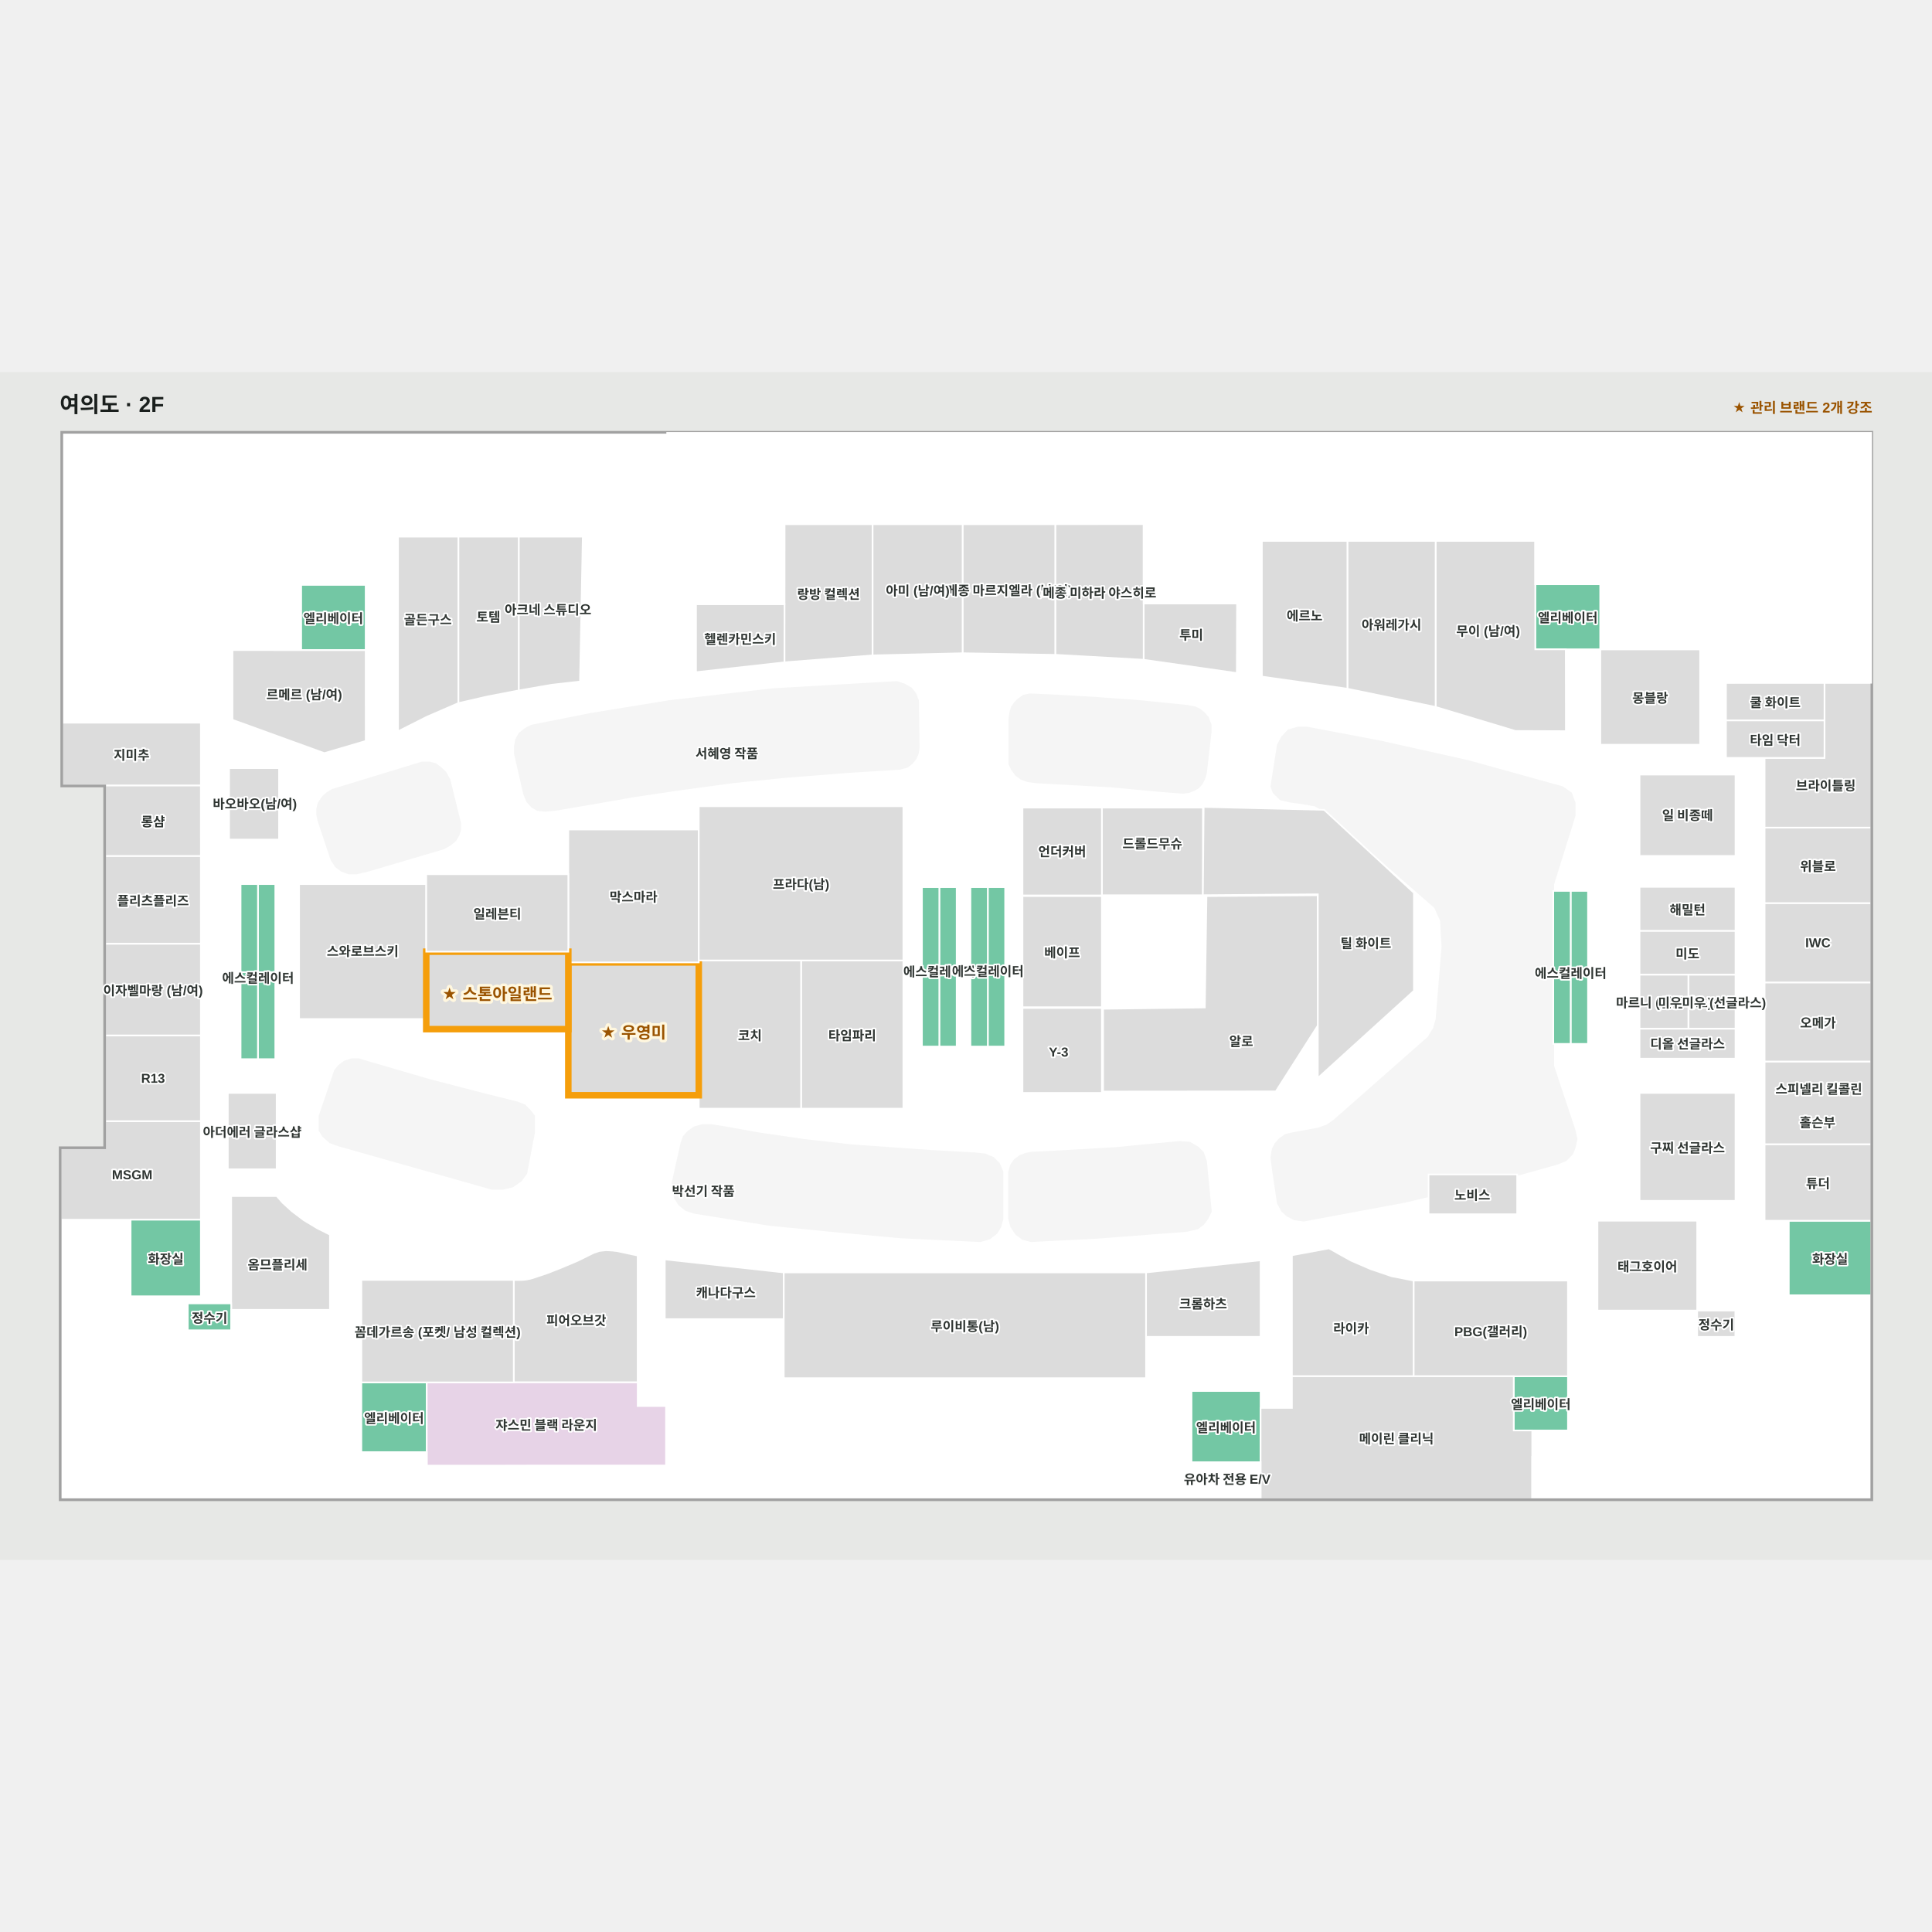
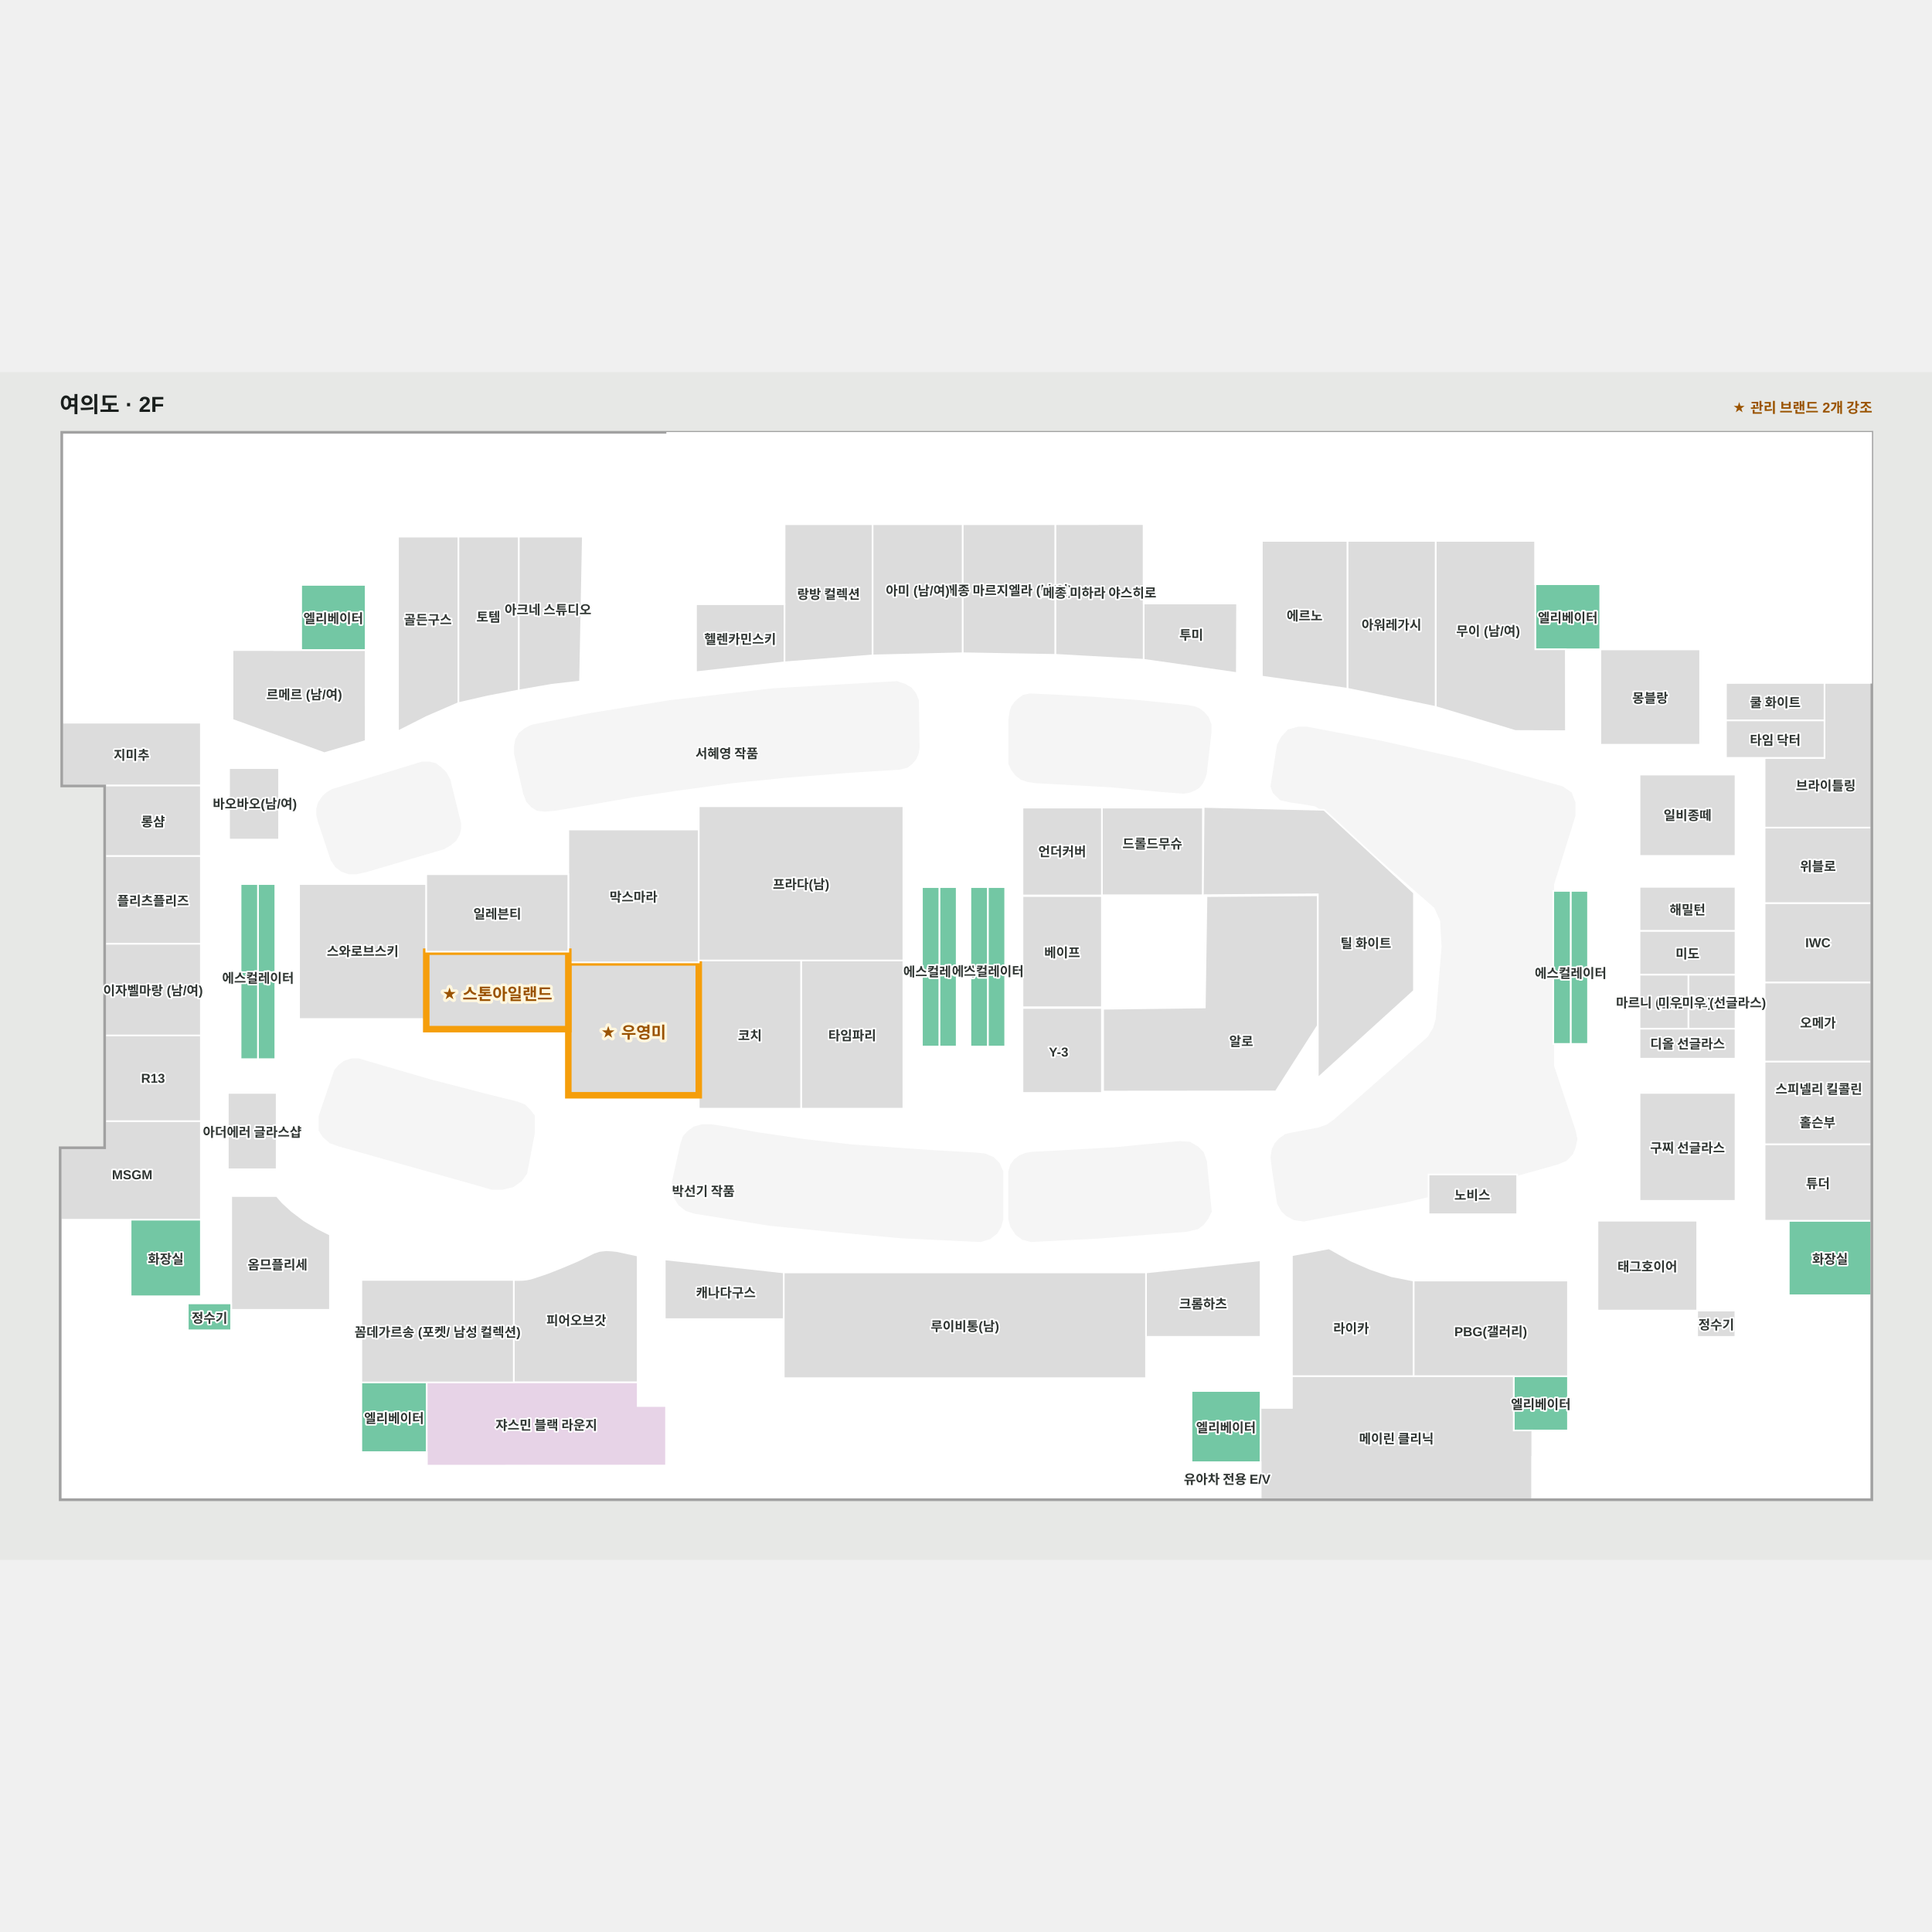
<svg xmlns="http://www.w3.org/2000/svg" viewBox="623.323 936.392 1781.345 1095.178" width="1200" height="1200" role="img" aria-labelledby="title desc">
  <rect x="623.323" y="936.392" width="1781.345" height="1095.178" fill="#e7e8e6" />
  <g>
    <polygon points="680.70,1317.50 720.30,1317.50 720.30,1652.10 679.30,1652.10 679.30,1975.60 2348.70,1975.60 2348.70,992.40 680.70,992.50" fill="#ffffff" fill-opacity="1" stroke="#ffffff" stroke-width="1.5" />
  </g>
  <g>
    <polygon points="2348.67,1787.65 2272.64,1787.65 2272.64,1718.84 2348.67,1718.84" fill="#73c7a4" fill-opacity="1" stroke="#ffffff" stroke-width="1.5" />
    <polygon points="2348.67,1718.84 2250.33,1718.84 2250.33,1648.31 2348.67,1648.31" fill="#dcdcdc" fill-opacity="1" stroke="#ffffff" stroke-width="1.5" />
    <polygon points="2348.67,1572.04 2250.33,1572.04 2250.33,1648.31 2348.67,1648.31" fill="#dcdcdc" fill-opacity="1" stroke="#ffffff" stroke-width="1.5" />
    <polygon points="2348.67,1499.12 2250.33,1499.12 2250.33,1572.04 2348.67,1572.04" fill="#dcdcdc" fill-opacity="1" stroke="#ffffff" stroke-width="1.5" />
    <polygon points="2348.67,1425.97 2250.33,1425.97 2250.33,1499.12 2348.67,1499.12" fill="#dcdcdc" fill-opacity="1" stroke="#ffffff" stroke-width="1.5" />
    <polygon points="2348.67,1356.40 2250.33,1356.40 2250.33,1425.97 2348.67,1425.97" fill="#dcdcdc" fill-opacity="1" stroke="#ffffff" stroke-width="1.5" />
    <polygon points="2250.33,1356.40 2250.33,1292.09 2305.54,1292.09 2305.54,1222.82 2348.67,1222.81 2348.67,1356.40" fill="#dcdcdc" fill-opacity="1" stroke="#ffffff" stroke-width="1.5" />
    <polygon points="808.51,1627.02 808.51,1717.91 679.32,1717.91 679.32,1652.07 720.33,1652.07 720.33,1627.02" fill="#dcdcdc" fill-opacity="1" stroke="#ffffff" stroke-width="1.5" />
    <polygon points="808.51,1547.99 720.33,1547.99 720.33,1627.02 808.51,1627.02" fill="#dcdcdc" fill-opacity="1" stroke="#ffffff" stroke-width="1.5" />
    <polygon points="808.51,1547.99 720.33,1547.99 720.33,1463.41 808.51,1463.41" fill="#dcdcdc" fill-opacity="1" stroke="#ffffff" stroke-width="1.5" />
    <polygon points="808.50,1382.52 720.33,1382.52 720.33,1463.41 808.51,1463.41" fill="#dcdcdc" fill-opacity="1" stroke="#ffffff" stroke-width="1.5" />
    <polygon points="808.50,1317.46 720.33,1317.46 720.33,1382.50 808.51,1382.50" fill="#dcdcdc" fill-opacity="1" stroke="#ffffff" stroke-width="1.5" />
    <polygon points="680.77,1317.46 808.51,1317.46 808.51,1259.65 680.77,1259.65 680.77,1317.46" fill="#dcdcdc" fill-opacity="1" stroke="#ffffff" stroke-width="1.5" />
    <polygon points="2075.25,1635.59 2055.49,1576.19 2055.49,1408.59 2075.25,1345.34 2075.25,1333.59 2071.91,1324.59 2063.99,1319.09 1977.49,1295.09 1896.99,1277.09 1828.41,1264.09 1820.24,1264.09 1811.24,1266.59 1805.24,1273.09 1801.49,1280.09 1795.49,1318.34 1797.55,1324.09 1803.97,1330.39 1813.37,1332.53 1823.00,1333.84 1835.93,1336.10 1845.11,1341.47 1946.38,1429.94 1951.88,1442.13 1952.49,1453.84 1953.24,1466.09 1952.64,1473.42 1947.74,1533.09 1945.49,1541.09 1940.49,1549.59 1897.09,1587.84 1853.99,1625.84 1846.99,1630.84 1839.24,1633.59 1828.99,1635.59 1815.24,1638.09 1808.74,1639.59 1803.24,1643.34 1799.24,1647.84 1796.74,1652.84 1795.49,1660.59 1796.74,1670.59 1801.49,1702.84 1805.37,1709.84 1809.99,1714.09 1816.74,1717.59 1825.49,1718.84 1834.49,1717.09 1919.24,1701.34 2024.49,1676.09 2059.25,1666.34 2067.25,1663.09 2072.99,1657.09 2075.25,1651.51 2076.99,1643.59" fill="#f5f5f5" fill-opacity="1" stroke="#f5f5f5" stroke-width="1.5" />
    <polygon points="1118.75,1261.22 1113.22,1262.41 1107.82,1265.17 1102.28,1269.52 1099.12,1275.19 1098.06,1281.12 1098.06,1288.36 1106.50,1325.26 1109.27,1332.25 1113.88,1337.25 1118.75,1340.15 1125.74,1340.94 1135.75,1340.02 1171.33,1333.96 1206.52,1327.77 1246.05,1321.84 1299.42,1314.59 1346.46,1309.84 1402.99,1305.36 1452.80,1302.20 1459.65,1300.49 1464.27,1296.93 1467.69,1292.58 1469.54,1288.23 1470.46,1282.57 1469.80,1239.34 1467.43,1233.02 1463.34,1227.88 1457.68,1224.59 1450.30,1222.08 1336.18,1228.67 1240.91,1239.61 1168.70,1251.34" fill="#f5f5f5" fill-opacity="1" stroke="#f5f5f5" stroke-width="1.5" />
    <polygon points="935.90,1649.61 927.54,1646.60 921.23,1640.95 917.85,1635.50 917.85,1628.54 917.85,1622.52 932.14,1580.39 935.90,1575.87 940.79,1572.11 947.57,1569.85 953.96,1569.85 962.61,1572.49 1019.42,1589.04 1070.21,1602.21 1100.30,1609.73 1107.07,1612.36 1111.59,1616.88 1115.72,1622.14 1115.72,1628.92 1115.72,1637.94 1108.58,1675.19 1103.69,1681.96 1096.16,1687.23 1087.13,1689.48 1076.98,1689.48" fill="#f5f5f5" fill-opacity="1" stroke="#f5f5f5" stroke-width="1.5" />
    <polygon points="880.60,1367.40 834.57,1367.40 834.57,1301.54 880.60,1301.54" fill="#dcdcdc" fill-opacity="1" stroke="#ffffff" stroke-width="1.5" />
    <polygon points="2223.50,1307.50 2135.00,1307.50 2135.00,1382.50 2223.50,1382.50" fill="#dcdcdc" fill-opacity="1" stroke="#ffffff" stroke-width="1.5" />
    <polygon points="2223.50,1451.50 2135.00,1451.50 2135.00,1492.00 2223.50,1492.00" fill="#dcdcdc" fill-opacity="1" stroke="#ffffff" stroke-width="1.5" />
    <polygon points="2180.13,1492.00 2135.00,1492.00 2135.00,1541.85 2180.13,1541.85" fill="#dcdcdc" fill-opacity="1" stroke="#ffffff" stroke-width="1.5" />
    <polygon points="2223.50,1700.50 2135.00,1700.50 2135.00,1601.00 2223.50,1601.00" fill="#dcdcdc" fill-opacity="1" stroke="#ffffff" stroke-width="1.5" />
    <polygon points="927.54,1731.67 915.76,1725.78 903.49,1718.41 892.45,1710.07 883.86,1702.22 878.46,1696.08 836.49,1696.08 836.49,1801.05 927.54,1801.05" fill="#dcdcdc" fill-opacity="1" stroke="#ffffff" stroke-width="1.5" />
    <polygon points="1677.79,1149.62 1677.79,1201.62 1763.85,1213.90 1764.00,1149.62" fill="#dcdcdc" fill-opacity="1" stroke="#ffffff" stroke-width="1.5" />
    <polygon points="808.51,1717.91 743.76,1717.91 743.76,1788.50 808.51,1788.50" fill="#73c7a4" fill-opacity="1" stroke="#ffffff" stroke-width="1.5" />
    <polygon points="2019.00,1912.23 2069.00,1912.23 2069.00,1862.23 2019.00,1862.23" fill="#73c7a4" fill-opacity="1" stroke="#ffffff" stroke-width="1.5" />
    <polygon points="956.50,1867.90 956.50,1932.19 1016.79,1932.19 1016.79,1867.90" fill="#73c7a4" fill-opacity="1" stroke="#ffffff" stroke-width="1.5" />
    <polygon points="960.45,1132.45 900.85,1132.45 900.85,1192.75 960.45,1192.75" fill="#73c7a4" fill-opacity="1" stroke="#ffffff" stroke-width="1.5" />
    <polygon points="2071.50,1490.15 2071.50,1555.81 2087.50,1555.81 2087.50,1490.15" fill="#73c7a4" fill-opacity="1" stroke="#ffffff" stroke-width="1.5" />
    <polygon points="2087.50,1490.15 2087.50,1414.74 2071.50,1414.74 2071.50,1490.15" fill="#73c7a4" fill-opacity="1" stroke="#ffffff" stroke-width="1.5" />
    <polygon points="2055.50,1490.15 2055.50,1555.81 2071.50,1555.81 2071.50,1490.15" fill="#73c7a4" fill-opacity="1" stroke="#ffffff" stroke-width="1.5" />
    <polygon points="2071.50,1414.74 2055.50,1414.74 2055.50,1490.15 2071.50,1490.15" fill="#73c7a4" fill-opacity="1" stroke="#ffffff" stroke-width="1.5" />
    <polygon points="861.12,1489.65 861.12,1569.85 877.15,1569.85 877.15,1489.65" fill="#73c7a4" fill-opacity="1" stroke="#ffffff" stroke-width="1.5" />
    <polygon points="877.16,1489.65 877.16,1408.44 861.16,1408.44 861.16,1489.65" fill="#73c7a4" fill-opacity="1" stroke="#ffffff" stroke-width="1.5" />
    <polygon points="845.16,1489.65 845.16,1569.85 861.12,1569.85 861.12,1489.65" fill="#73c7a4" fill-opacity="1" stroke="#ffffff" stroke-width="1.5" />
    <polygon points="861.15,1408.44 845.15,1408.44 845.15,1489.65 861.15,1489.65" fill="#73c7a4" fill-opacity="1" stroke="#ffffff" stroke-width="1.5" />
    <polygon points="1489.39,1489.65 1489.39,1558.25 1505.39,1558.25 1505.39,1489.65" fill="#73c7a4" fill-opacity="1" stroke="#ffffff" stroke-width="1.5" />
    <polygon points="1505.39,1489.65 1505.39,1411.25 1489.39,1411.25 1489.39,1489.65" fill="#73c7a4" fill-opacity="1" stroke="#ffffff" stroke-width="1.5" />
    <polygon points="1473.38,1489.65 1473.38,1558.25 1489.38,1558.25 1489.38,1489.65" fill="#73c7a4" fill-opacity="1" stroke="#ffffff" stroke-width="1.5" />
    <polygon points="1489.39,1411.25 1473.39,1411.25 1473.39,1489.65 1489.39,1489.65" fill="#73c7a4" fill-opacity="1" stroke="#ffffff" stroke-width="1.5" />
    <polygon points="1534.09,1489.65 1534.09,1558.25 1550.09,1558.25 1550.09,1489.65" fill="#73c7a4" fill-opacity="1" stroke="#ffffff" stroke-width="1.5" />
    <polygon points="1550.09,1489.65 1550.09,1411.25 1534.09,1411.25 1534.09,1489.65" fill="#73c7a4" fill-opacity="1" stroke="#ffffff" stroke-width="1.5" />
    <polygon points="1518.09,1489.65 1518.09,1558.25 1534.09,1558.25 1534.09,1489.65" fill="#73c7a4" fill-opacity="1" stroke="#ffffff" stroke-width="1.5" />
    <polygon points="1534.08,1411.25 1518.08,1411.25 1518.08,1489.65 1534.08,1489.65" fill="#73c7a4" fill-opacity="1" stroke="#ffffff" stroke-width="1.5" />
    <polygon points="1721.77,1875.77 1721.77,1941.58 1785.61,1941.58 1785.61,1875.77" fill="#73c7a4" fill-opacity="1" stroke="#ffffff" stroke-width="1.5" />
    <polygon points="1732.42,1337.94 1639.27,1337.94 1639.27,1418.75 1732.42,1418.75" fill="#dcdcdc" fill-opacity="1" stroke="#ffffff" stroke-width="1.5" />
    <polygon points="1639.27,1419.48 1566.08,1419.48 1566.08,1521.98 1639.27,1521.98" fill="#dcdcdc" fill-opacity="1" stroke="#ffffff" stroke-width="1.5" />
    <polygon points="1639.27,1522.69 1566.08,1522.69 1566.08,1601.00 1639.27,1601.00" fill="#dcdcdc" fill-opacity="1" stroke="#ffffff" stroke-width="1.5" />
    <polygon points="1639.27,1337.94 1566.08,1337.94 1566.08,1418.91 1639.27,1418.91" fill="#dcdcdc" fill-opacity="1" stroke="#ffffff" stroke-width="1.5" />
    <polygon points="1251.50,1647.47 1253.74,1641.25 1257.71,1636.78 1263.43,1632.66 1270.64,1630.66 1279.35,1630.66 1292.28,1632.66 1321.87,1638.02 1364.39,1644.24 1408.40,1649.21 1443.46,1651.70 1482.25,1654.43 1522.29,1656.67 1531.73,1657.67 1539.19,1660.90 1544.42,1666.12 1547.65,1673.58 1547.65,1682.78 1547.65,1717.34 1545.77,1724.31 1542.18,1730.27 1535.71,1735.25 1527.26,1737.73 1500.90,1736.49 1453.66,1734.25 1399.57,1729.28 1333.31,1722.81 1263.68,1711.62 1255.97,1709.14 1249.51,1704.16 1245.78,1698.20 1243.54,1690.48 1243.54,1683.28" fill="#f5f5f5" fill-opacity="1" stroke="#f5f5f5" stroke-width="1.5" />
    <polygon points="1574.99,1655.99 1569.33,1656.99 1563.66,1659.16 1558.99,1662.66 1555.49,1667.49 1553.66,1673.83 1553.66,1716.99 1555.66,1724.33 1560.33,1731.33 1566.16,1735.66 1573.99,1737.73 1634.49,1734.66 1717.16,1728.33 1727.49,1725.99 1732.66,1722.16 1736.83,1716.49 1739.83,1710.33 1735.33,1663.99 1732.49,1655.99 1727.66,1651.16 1720.33,1646.83 1710.83,1646.16 1678.66,1649.16 1653.49,1651.66 1625.49,1653.33 1595.99,1654.99" fill="#f5f5f5" fill-opacity="1" stroke="#f5f5f5" stroke-width="1.5" />
    <polygon points="929.64,1321.56 925.03,1324.32 921.08,1327.88 916.99,1333.93 915.68,1339.08 915.68,1344.35 916.86,1350.02 928.99,1386.26 933.07,1392.32 938.47,1396.40 944.80,1398.64 952.18,1398.64 961.53,1396.54 1032.56,1375.58 1038.62,1372.03 1043.37,1368.07 1046.40,1362.80 1047.71,1357.79 1047.71,1352.52 1037.83,1312.33 1034.27,1305.74 1029.40,1301.00 1024.79,1297.70 1019.25,1296.26 1012.53,1296.26" fill="#f5f5f5" fill-opacity="1" stroke="#f5f5f5" stroke-width="1.5" />
    <polygon points="1572.96,1233.45 1567.17,1234.61 1562.97,1237.51 1559.35,1240.84 1556.31,1245.18 1554.86,1249.81 1553.85,1256.62 1553.85,1292.09 1553.85,1297.74 1556.46,1303.09 1560.22,1308.02 1564.85,1311.49 1570.50,1313.52 1578.46,1314.68 1646.94,1318.44 1692.40,1322.64 1714.12,1324.38 1719.91,1323.51 1724.83,1321.48 1728.31,1319.45 1731.35,1315.98 1733.52,1311.92 1735.26,1306.42 1739.60,1268.49 1739.60,1261.40 1736.99,1254.74 1733.23,1250.39 1729.18,1247.21 1724.83,1245.33 1717.88,1244.02 1673.00,1239.54 1633.48,1236.64 1598.88,1234.61" fill="#f5f5f5" fill-opacity="1" stroke="#f5f5f5" stroke-width="1.5" />
    <polygon points="1345.99,1766.52 1236.28,1754.49 1236.28,1809.60 1345.99,1809.60" fill="#dcdcdc" fill-opacity="1" stroke="#ffffff" stroke-width="1.5" />
    <polygon points="2069.00,1774.00 1926.67,1774.00 1926.67,1862.23 2069.00,1862.23" fill="#dcdcdc" fill-opacity="1" stroke="#ffffff" stroke-width="1.5" />
    <polygon points="1926.67,1774.00 1906.33,1770.00 1886.78,1763.34 1869.00,1755.67 1848.67,1744.33 1814.50,1750.67 1814.50,1862.23 1926.67,1862.23" fill="#dcdcdc" fill-opacity="1" stroke="#ffffff" stroke-width="1.5" />
    <polygon points="1192.26,1746.86 1187.53,1746.35 1182.18,1746.06 1176.10,1746.71 1170.69,1748.51 1156.25,1755.65 1142.25,1761.58 1128.85,1766.90 1115.23,1771.50 1112.17,1772.37 1108.72,1773.04 1105.57,1773.40 1102.00,1773.51 1097.02,1773.51 1097.02,1867.88 1211.25,1867.88 1211.25,1750.95" fill="#dcdcdc" fill-opacity="1" stroke="#ffffff" stroke-width="1.5" />
    <polygon points="1346.60,1076.50 1346.60,1204.00 1427.90,1197.60 1427.90,1076.50" fill="#dcdcdc" fill-opacity="1" stroke="#ffffff" stroke-width="1.5" />
    <polygon points="1211.30,1867.90 1016.80,1867.90 1016.80,1944.80 1237.40,1944.70 1237.40,1889.70 1211.30,1889.70" fill="#e7d3e7" fill-opacity="1" stroke="#ffffff" stroke-width="1.5" />
    <polygon points="1427.90,1076.50 1427.90,1197.60 1511.00,1195.60 1511.00,1076.50" fill="#dcdcdc" fill-opacity="1" stroke="#ffffff" stroke-width="1.5" />
    <polygon points="1511.00,1076.50 1511.00,1195.60 1596.40,1197.10 1596.40,1076.50" fill="#dcdcdc" fill-opacity="1" stroke="#ffffff" stroke-width="1.5" />
    <polygon points="1016.33,1532.86 899.10,1532.86 899.10,1408.44 1016.33,1408.44" fill="#dcdcdc" fill-opacity="1" stroke="#ffffff" stroke-width="1.5" />
    <polygon points="878.38,1671.42 833.41,1671.42 833.41,1601.00 878.38,1601.00" fill="#dcdcdc" fill-opacity="1" stroke="#ffffff" stroke-width="1.5" />
    <polygon points="796.49,1795.08 796.49,1820.08 836.49,1820.08 836.49,1795.08" fill="#73c7a4" fill-opacity="1" stroke="#ffffff" stroke-width="1.5" />
    <polygon points="680.77,1221.10 837.70,1221.10 837.70,1192.70 900.85,1192.70 900.85,1132.45 990.30,1132.45 990.30,1088.10 1097.00,1088.10 1097.00,992.39 680.77,992.39" fill="#ffffff" fill-opacity="1" stroke="#ffffff" stroke-width="1.5" />
    <polygon points="2019.00,1862.23 1814.50,1862.23 1814.50,1891.44 1785.61,1891.44 1785.61,1975.57 2036.08,1975.57 2036.08,1912.23 2019.00,1912.23" fill="#dcdcdc" fill-opacity="1" stroke="#ffffff" stroke-width="1.5" />
    <polygon points="1680.00,1825.87 1680.00,1864.00 1645.50,1864.00 1645.50,1924.00 1346.00,1924.00 1346.00,1809.60 1236.30,1809.60 1236.70,1866.90 1295.30,1867.10 1295.50,1944.70 1016.80,1944.80 1016.80,1932.20 956.50,1932.20 956.60,1959.70 927.60,1959.70 927.54,1801.05 836.49,1801.05 836.50,1820.00 808.50,1820.00 679.32,1820.00 679.32,1975.57 1785.61,1975.57 1785.61,1941.58 1721.80,1941.60 1721.80,1875.80 1785.61,1875.77 1785.61,1825.87" fill="#ffffff" fill-opacity="1" stroke="#ffffff" stroke-width="1.5" />
    <polygon points="2227.64,1869.94 2188.16,1869.94 2188.16,1801.67 2096.24,1801.67 2096.24,1954.18 2067.36,1954.18 2067.36,1936.50 2036.08,1936.50 2036.08,1975.57 2348.67,1975.57 2348.67,1787.65 2227.64,1787.65" fill="#ffffff" fill-opacity="1" stroke="#ffffff" stroke-width="1.5" />
    <polygon points="837.70,1192.70 837.70,1220.30 837.70,1257.00 922.40,1287.70 960.50,1276.50 960.45,1192.75 900.85,1192.75" fill="#dcdcdc" fill-opacity="1" stroke="#ffffff" stroke-width="1.5" />
    <polygon points="2348.67,991.41 679.77,991.41 679.77,1318.46 719.34,1318.46 719.34,1651.06 678.32,1651.06 678.32,1976.57 2349.67,1976.57 2349.67,991.39 2348.67,991.41 2348.67,1975.57 2348.67,1975.57 2348.67,1975.57 679.32,1975.57 679.32,1975.57 679.32,1652.07 720.33,1652.07 720.33,1317.46 680.77,1317.46 680.77,1317.46 680.77,1317.46 680.77,992.41 680.77,992.41 680.77,992.41 2348.67,992.41" fill="#a1a1a1" fill-opacity="1" stroke="#a1a1a1" stroke-width="1.5" />
    <polygon points="1101.57,1088.10 1101.57,1229.93 1132.10,1224.63 1158.11,1221.71 1160.68,1088.10" fill="#dcdcdc" fill-opacity="1" stroke="#ffffff" stroke-width="1.5" />
    <polygon points="1045.93,1088.10 1045.93,1241.60 1072.99,1235.41 1101.57,1229.93 1101.57,1088.10" fill="#dcdcdc" fill-opacity="1" stroke="#ffffff" stroke-width="1.5" />
    <polygon points="990.30,1088.10 990.30,1267.60 1016.84,1254.20 1045.93,1241.60 1045.93,1088.10" fill="#dcdcdc" fill-opacity="1" stroke="#ffffff" stroke-width="1.5" />
    <polygon points="1361.93,1478.85 1456.25,1478.85 1456.25,1615.51 1361.93,1615.51" fill="#dcdcdc" fill-opacity="1" stroke="#ffffff" stroke-width="1.5" />
    <polygon points="1267.61,1478.85 1361.93,1478.85 1361.93,1615.51 1267.61,1615.51" fill="#dcdcdc" fill-opacity="1" stroke="#ffffff" stroke-width="1.5" />
    <polygon points="1147.32,1480.66 1267.61,1480.66 1267.61,1603.17 1147.32,1603.17" fill="#dcdcdc" fill-opacity="1" stroke="#f59e0b" stroke-width="6" data-managed-brands="우영미" />
    <polygon points="1147.32,1358.15 1267.61,1358.15 1267.61,1480.66 1147.32,1480.66" fill="#dcdcdc" fill-opacity="1" stroke="#ffffff" stroke-width="1.5" />
    <polygon points="1456.25,1336.67 1267.61,1336.67 1267.61,1478.85 1456.25,1478.85" fill="#dcdcdc" fill-opacity="1" stroke="#ffffff" stroke-width="1.5" />
    <polygon points="1838.75,1538.29 1799.64,1599.59 1640.43,1599.73 1640.43,1523.43 1734.20,1522.23 1735.74,1419.54 1838.27,1418.75" fill="#dcdcdc" fill-opacity="1" stroke="#ffffff" stroke-width="1.5" />
    <polygon points="1016.33,1470.78 1147.32,1470.78 1147.32,1542.20 1016.33,1542.20" fill="#dcdcdc" fill-opacity="1" stroke="#f59e0b" stroke-width="6" data-managed-brands="스톤아일랜드" />
    <polygon points="1844.15,1339.98 1733.14,1337.33 1732.42,1418.69 1838.39,1417.88 1838.39,1587.25 1926.99,1506.82 1926.99,1420.37 1926.99,1416.55" fill="#dcdcdc" fill-opacity="1" stroke="#ffffff" stroke-width="1.5" />
    <polygon points="1016.33,1399.35 1147.32,1399.35 1147.32,1470.78 1016.33,1470.78" fill="#dcdcdc" fill-opacity="1" stroke="#ffffff" stroke-width="1.5" />
    <polygon points="2214.71,1257.47 2305.54,1257.47 2305.54,1292.09 2214.71,1292.09" fill="#dcdcdc" fill-opacity="1" stroke="#ffffff" stroke-width="1.5" />
    <polygon points="2214.71,1222.85 2305.54,1222.85 2305.54,1257.47 2214.71,1257.47" fill="#dcdcdc" fill-opacity="1" stroke="#ffffff" stroke-width="1.5" />
    <polygon points="2038.86,1131.97 2038.86,1190.97 2038.86,1191.97 2067.00,1191.97 2098.86,1191.97 2098.86,1131.97" fill="#73c7a4" fill-opacity="1" stroke="#ffffff" stroke-width="1.5" />
    <polygon points="1596.47,1076.49 1596.47,1197.04 1677.79,1201.62 1677.79,1076.49" fill="#dcdcdc" fill-opacity="1" stroke="#ffffff" stroke-width="1.5" />
    <polygon points="1264.90,1150.30 1264.90,1213.10 1346.60,1204.00 1346.63,1150.30" fill="#dcdcdc" fill-opacity="1" stroke="#ffffff" stroke-width="1.5" />
    <polygon points="2067.00,1191.97 2038.86,1191.97 2038.86,1190.97 2038.86,1131.97 2038.86,1092.00 2038.12,1092.00 2032.31,1092.00 1947.00,1092.00 1947.00,1092.00 1947.00,1245.14 2020.57,1267.27 2067.08,1267.45" fill="#dcdcdc" fill-opacity="1" stroke="#ffffff" stroke-width="1.5" />
    <polygon points="1865.67,1092.00 1865.67,1228.33 1947.00,1245.14 1947.00,1092.00" fill="#dcdcdc" fill-opacity="1" stroke="#ffffff" stroke-width="1.5" />
    <polygon points="1786.67,1092.00 1786.67,1217.12 1865.67,1228.33 1865.67,1092.00" fill="#dcdcdc" fill-opacity="1" stroke="#ffffff" stroke-width="1.5" />
    <polygon points="2098.86,1279.97 2190.86,1279.97 2190.86,1191.97 2098.86,1191.97" fill="#dcdcdc" fill-opacity="1" stroke="#ffffff" stroke-width="1.5" />
    <polygon points="1238.46,992.39 1238.80,1078.28 1211.77,1078.28 1211.77,1220.34 1264.90,1213.10 1264.90,1150.30 1346.63,1150.30 1346.68,1076.50 1427.90,1076.50 1427.90,1076.50 1677.82,1076.49 1677.82,1149.62 1764.01,1149.62 1763.86,1213.90 1786.67,1217.12 1786.67,1092.00 1947.00,1092.00 1947.00,1092.00 2032.31,1092.00 2038.12,1092.00 2038.86,1092.00 2038.86,1131.97 2098.86,1131.97 2098.86,1173.28 2098.86,1191.00 2098.86,1191.97 2214.72,1191.97 2214.71,1222.85 2348.57,1222.81 2348.57,992.42" fill="#ffffff" fill-opacity="1" stroke="#ffffff" stroke-width="1.5" />
    <polygon points="1680.00,1864.00 1345.99,1864.00 1345.99,1766.52 1680.00,1766.52" fill="#dcdcdc" fill-opacity="1" stroke="#ffffff" stroke-width="1.5" />
    <polygon points="2096.24,1801.67 2188.16,1801.67 2188.16,1718.84 2096.24,1718.84" fill="#dcdcdc" fill-opacity="1" stroke="#ffffff" stroke-width="1.5" />
    <polygon points="2223.50,1492.06 2180.13,1492.06 2180.13,1541.91 2223.50,1541.91" fill="#dcdcdc" fill-opacity="1" stroke="#ffffff" stroke-width="1.5" />
    <polygon points="2223.50,1541.85 2135.00,1541.85 2135.00,1569.44 2223.50,1569.44" fill="#dcdcdc" fill-opacity="1" stroke="#ffffff" stroke-width="1.5" />
    <polygon points="2188.16,1801.67 2188.16,1825.95 2223.35,1825.95 2223.35,1801.67" fill="#dcdcdc" fill-opacity="1" stroke="#ffffff" stroke-width="1.5" />
    <polygon points="956.50,1773.43 1097.02,1773.43 1097.02,1867.90 956.50,1867.90" fill="#dcdcdc" fill-opacity="1" stroke="#ffffff" stroke-width="1.5" />
    <polygon points="2223.50,1411.00 2135.00,1411.00 2135.00,1451.50 2223.50,1451.50" fill="#dcdcdc" fill-opacity="1" stroke="#ffffff" stroke-width="1.5" />
    <polygon points="1680.00,1766.52 1680.00,1825.87 1785.61,1825.87 1785.61,1755.30" fill="#dcdcdc" fill-opacity="1" stroke="#ffffff" stroke-width="1.5" />
    <polygon points="2022.18,1676.16 1940.49,1676.16 1940.49,1712.86 2022.18,1712.86" fill="#dcdcdc" fill-opacity="1" stroke="#ffffff" stroke-width="1.5" />
  </g>
  <g font-family="Arial, 'Noto Sans KR', sans-serif" font-size="12" font-weight="600" fill="#303633" stroke="#fff" stroke-width="3" paint-order="stroke" stroke-linejoin="round">
    <text x="1906.333" y="1168.57" text-anchor="middle" dominant-baseline="central">아워레가시</text>
    <text x="879.234" y="1758.512" text-anchor="middle" dominant-baseline="central">옴므플리세</text>
    <text x="1869.092" y="1817.194" text-anchor="middle" dominant-baseline="central">라이카</text>
    <text x="1910.844" y="1918.9" text-anchor="middle" dominant-baseline="central">메이린 클리닉</text>
    <text x="1997.833" y="1818.116" text-anchor="middle" dominant-baseline="central">PBG(갤러리)</text>
    <text x="1685.841" y="1370.329" text-anchor="middle" dominant-baseline="central">드롤드무슈</text>
    <text x="744.64" y="1288.558" text-anchor="middle" dominant-baseline="central">지미추</text>
    <text x="855.895" y="1636.208" text-anchor="middle" dominant-baseline="central">아더에러 글라스샵</text>
    <text x="1387.25" y="1140.25" text-anchor="middle" dominant-baseline="central">랑방 컬렉션</text>
    <text x="1305.766" y="1181.703" text-anchor="middle" dominant-baseline="central">헬렌카민스키</text>
    <text x="1553.7" y="1136.8" text-anchor="middle" dominant-baseline="central">메종 마르지엘라 (남/여)</text>
    <text x="1469.45" y="1137.05" text-anchor="middle" dominant-baseline="central">아미 (남/여)</text>
    <text x="1637.131" y="1139.057" text-anchor="middle" dominant-baseline="central">메종 미하라 야스히로</text>
    <text x="1721.716" y="1177.831" text-anchor="middle" dominant-baseline="central">투미</text>
    <text x="903.83" y="1232.844" text-anchor="middle" dominant-baseline="central">르메르 (남/여)</text>
    <text x="1995.401" y="1174.291" text-anchor="middle" dominant-baseline="central">무이 (남/여)</text>
    <text x="764.423" y="1505.7" text-anchor="middle" dominant-baseline="central">이자벨마랑 (남/여)</text>
    <text x="2157.565" y="1516.926" text-anchor="middle" dominant-baseline="central">마르니 (선글라스)</text>
    <text x="1026.762" y="1820.666" text-anchor="middle" dominant-baseline="central">꼼데가르송 (포켓/ 남성 컬렉션)</text>
    <text x="1127.1" y="1906.35" text-anchor="middle" dominant-baseline="central">쟈스민 블랙 라운지</text>
    <text x="1882.667" y="1462.153" text-anchor="middle" dominant-baseline="central">틸 화이트</text>
    <text x="1602.676" y="1377.551" text-anchor="middle" dominant-baseline="central">언더커버</text>
    <text x="1754.788" y="1956.272" text-anchor="middle" dominant-baseline="central">유아차 전용 E/V</text>
    <text x="861.233" y="1494.223" text-anchor="middle" dominant-baseline="central">에스컬레이터</text>
    <text x="1489.268" y="1488.331" text-anchor="middle" dominant-baseline="central">에스컬레이터</text>
    <text x="1534.133" y="1487.982" text-anchor="middle" dominant-baseline="central">에스컬레이터</text>
    <text x="2071.478" y="1489.719" text-anchor="middle" dominant-baseline="central">에스컬레이터</text>
    <text x="2068.856" y="1161.972" text-anchor="middle" dominant-baseline="central">엘리베이터</text>
    <text x="2044" y="1887.232" text-anchor="middle" dominant-baseline="central">엘리베이터</text>
    <text x="1753.69" y="1908.675" text-anchor="middle" dominant-baseline="central">엘리베이터</text>
    <text x="986.643" y="1900.047" text-anchor="middle" dominant-baseline="central">엘리베이터</text>
    <text x="930.646" y="1162.598" text-anchor="middle" dominant-baseline="central">엘리베이터</text>
    <text x="2205.753" y="1813.806" text-anchor="middle" dominant-baseline="central">정수기</text>
    <text x="2310.656" y="1753.245" text-anchor="middle" dominant-baseline="central">화장실</text>
    <text x="816.488" y="1807.578" text-anchor="middle" dominant-baseline="central">정수기</text>
    <text x="776.136" y="1753.204" text-anchor="middle" dominant-baseline="central">화장실</text>
    <text x="1293.483" y="1287.122" text-anchor="middle" dominant-baseline="central">서혜영 작품</text>
    <text x="1271.832" y="1690.689" text-anchor="middle" dominant-baseline="central">박선기 작품</text>
    <text x="1512.994" y="1815.259" text-anchor="middle" dominant-baseline="central">루이비통(남)</text>
    <text x="2299.501" y="1535.578" text-anchor="middle" dominant-baseline="central">오메가</text>
    <text x="1732.623" y="1794.615" text-anchor="middle" dominant-baseline="central">크롬하츠</text>
    <text x="1826.167" y="1160.167" text-anchor="middle" dominant-baseline="central">에르노</text>
    <text x="764.423" y="1422.964" text-anchor="middle" dominant-baseline="central">플리츠플리즈</text>
    <text x="2142.2" y="1760.252" text-anchor="middle" dominant-baseline="central">태그호이어</text>
    <text x="2260.128" y="1240.161" text-anchor="middle" dominant-baseline="central">쿨 화이트</text>
-     <text x="2179.25" y="1344.116" text-anchor="middle" dominant-baseline="central">일 비종떼</text>
+     <text x="2179.25" y="1344.116" text-anchor="middle" dominant-baseline="central">일비종떼</text>
    <text x="2179.25" y="1431.25" text-anchor="middle" dominant-baseline="central">해밀턴</text>
    <text x="2179.25" y="1471.75" text-anchor="middle" dominant-baseline="central">미도</text>
    <text x="2179.25" y="1650.75" text-anchor="middle" dominant-baseline="central">구찌 선글라스</text>
    <text x="2201.815" y="1516.986" text-anchor="middle" dominant-baseline="central">미우미우 (선글라스)</text>
    <text x="2179.25" y="1554.862" text-anchor="middle" dominant-baseline="central">디올 선글라스</text>
    <text x="2300.301" y="1596.569" text-anchor="middle" dominant-baseline="central">스피넬리 킬콜린</text>
    <text x="2260.128" y="1274.782" text-anchor="middle" dominant-baseline="central">타임 닥터</text>
    <text x="1154.669" y="1809.889" text-anchor="middle" dominant-baseline="central">피어오브갓</text>
    <text x="957.715" y="1469.515" text-anchor="middle" dominant-baseline="central">스와로브스키</text>
    <text x="1081.827" y="1435.064" text-anchor="middle" dominant-baseline="central">일레븐티</text>
    <text x="1081.827" y="1506.489" text-anchor="middle" dominant-baseline="central" class="managed-brand">★ 스톤아일랜드</text>
    <text x="1207.466" y="1541.912" text-anchor="middle" dominant-baseline="central" class="managed-brand">★ 우영미</text>
    <text x="1207.466" y="1419.404" text-anchor="middle" dominant-baseline="central">막스마라</text>
    <text x="1361.926" y="1407.757" text-anchor="middle" dominant-baseline="central">프라다(남)</text>
    <text x="1409.086" y="1547.178" text-anchor="middle" dominant-baseline="central">타임파리</text>
    <text x="858.271" y="1333.643" text-anchor="middle" dominant-baseline="central">바오바오(남/여)</text>
    <text x="1767.758" y="1552.602" text-anchor="middle" dominant-baseline="central">알로</text>
    <text x="764.423" y="1349.981" text-anchor="middle" dominant-baseline="central">롱샴</text>
    <text x="764.423" y="1587.508" text-anchor="middle" dominant-baseline="central">R13</text>
    <text x="745.214" y="1676.436" text-anchor="middle" dominant-baseline="central">MSGM</text>
    <text x="1017.773" y="1163.796" text-anchor="middle" dominant-baseline="central">골든구스</text>
    <text x="1073.615" y="1161.266" text-anchor="middle" dominant-baseline="central">토템</text>
    <text x="2144.856" y="1235.972" text-anchor="middle" dominant-baseline="central">몽블랑</text>
    <text x="2299.501" y="1462.546" text-anchor="middle" dominant-baseline="central">IWC</text>
    <text x="2299.501" y="1683.573" text-anchor="middle" dominant-baseline="central">튜더</text>
    <text x="2299.501" y="1391.186" text-anchor="middle" dominant-baseline="central">위블로</text>
    <text x="2306.751" y="1316.793" text-anchor="middle" dominant-baseline="central">브라이틀링</text>
    <text x="1128.579" y="1154.611" text-anchor="middle" dominant-baseline="central">아크네 스튜디오</text>
    <text x="1292.541" y="1784.326" text-anchor="middle" dominant-baseline="central">캐나다구스</text>
    <text x="1599.388" y="1563.316" text-anchor="middle" dominant-baseline="central">Y-3</text>
    <text x="1314.767" y="1547.178" text-anchor="middle" dominant-baseline="central">코치</text>
    <text x="1602.676" y="1470.732" text-anchor="middle" dominant-baseline="central">베이프</text>
    <text x="1980.813" y="1694.314" text-anchor="middle" dominant-baseline="central">노비스</text>
    <text x="2299.084" y="1627.37" text-anchor="middle" dominant-baseline="central">홀슨부</text>
  </g>
  <style>.managed-brand { fill:#9a5300; font-size:15px; font-weight:800; stroke:#fff7df; stroke-width:5; }</style>
  <text x="678.323" y="973.392" font-family="Arial, 'Noto Sans KR', sans-serif" font-size="20" font-weight="700" fill="#1a1f1d">여의도 · 2F</text>
  <text x="2349.668" y="973.392" text-anchor="end" font-family="Arial, 'Noto Sans KR', sans-serif" font-size="13" font-weight="700" fill="#9a5300">★ 관리 브랜드 2개 강조</text>
</svg>
